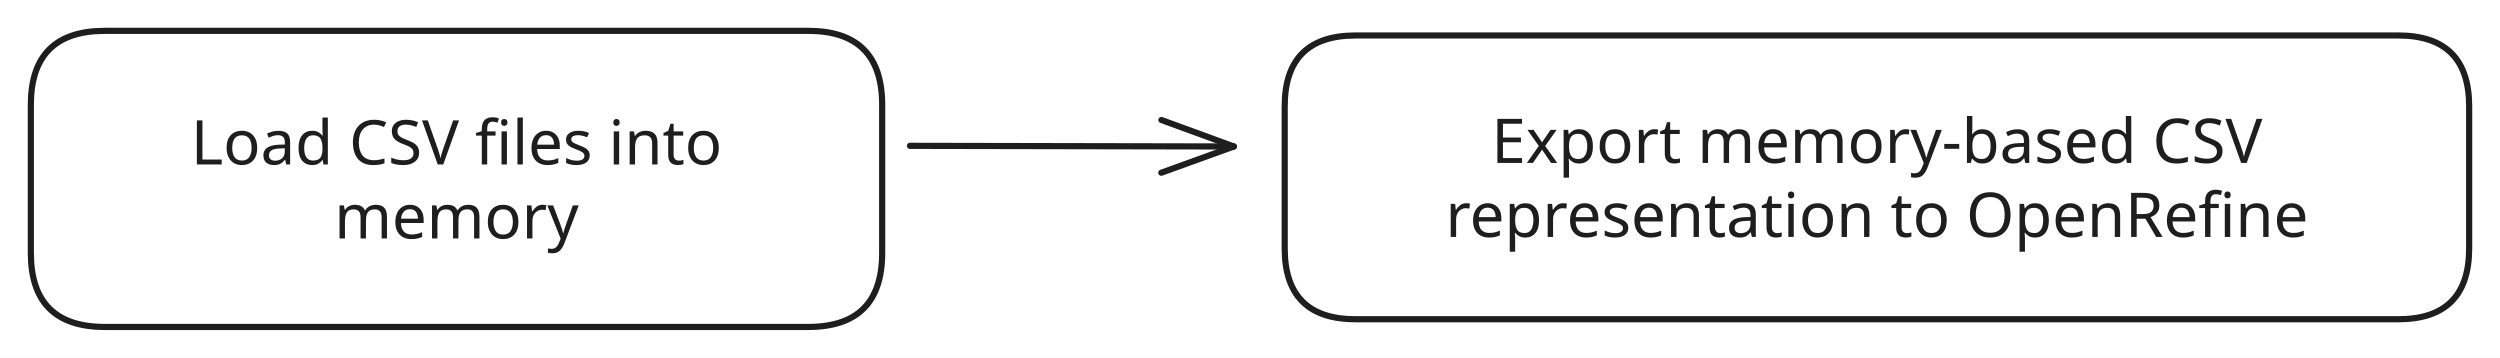
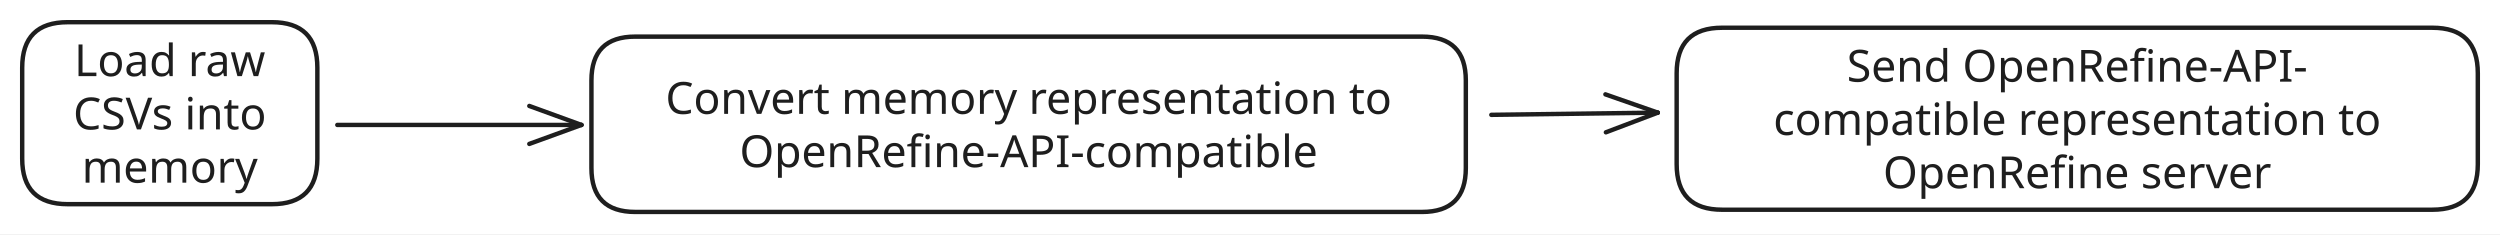
- <svg xmlns="http://www.w3.org/2000/svg" version="1.1" viewBox="0 0 810.5 116" width="1621" height="232">
+ <svg xmlns="http://www.w3.org/2000/svg" version="1.1" viewBox="0 0 1126.5 105.5" width="2253" height="211">
  <defs>
    <style class="style-fonts">
      @font-face {
        font-family: "Virgil";
        src: url("https://excalidraw.com/Virgil.woff2");
      }
      @font-face {
        font-family: "Cascadia";
        src: url("https://excalidraw.com/Cascadia.woff2");
      }
      @font-face {
        font-family: "Assistant";
        src: url("https://excalidraw.com/Assistant-Regular.woff2");
      }
    </style>
  </defs>
-   <rect x="0" y="0" width="810.5" height="116" fill="#ffffff" />
-   <g stroke-linecap="round" transform="translate(10 10) rotate(0 138 48)">
-     <path d="M24 0 C94.58 0, 165.17 0, 252 0 M24 0 C78.79 0, 133.58 0, 252 0 M252 0 C268 0, 276 8, 276 24 M252 0 C268 0, 276 8, 276 24 M276 24 C276 37.68, 276 51.36, 276 72 M276 24 C276 35.52, 276 47.03, 276 72 M276 72 C276 88, 268 96, 252 96 M276 72 C276 88, 268 96, 252 96 M252 96 C169.03 96, 86.06 96, 24 96 M252 96 C191.52 96, 131.05 96, 24 96 M24 96 C8 96, 0 88, 0 72 M24 96 C8 96, 0 88, 0 72 M0 72 C0 55.3, 0 38.6, 0 24 M0 72 C0 60.25, 0 48.51, 0 24 M0 24 C0 8, 8 0, 24 0 M0 24 C0 8, 8 0, 24 0" stroke="#1e1e1e" stroke-width="2" fill="none" />
+   <rect x="0" y="0" width="1126.5" height="105.5" fill="#ffffff" />
+   <g stroke-linecap="round" transform="translate(10 10) rotate(0 66.5 41)">
+     <path d="M20.5 0 C55.94 0, 91.37 0, 112.5 0 M20.5 0 C49.1 0, 77.69 0, 112.5 0 M112.5 0 C126.17 0, 133 6.83, 133 20.5 M112.5 0 C126.17 0, 133 6.83, 133 20.5 M133 20.5 C133 33.77, 133 47.05, 133 61.5 M133 20.5 C133 35.69, 133 50.89, 133 61.5 M133 61.5 C133 75.17, 126.17 82, 112.5 82 M133 61.5 C133 75.17, 126.17 82, 112.5 82 M112.5 82 C76.85 82, 41.21 82, 20.5 82 M112.5 82 C83.87 82, 55.25 82, 20.5 82 M20.5 82 C6.83 82, 0 75.17, 0 61.5 M20.5 82 C6.83 82, 0 75.17, 0 61.5 M0 61.5 C0 48.53, 0 35.56, 0 20.5 M0 61.5 C0 46.22, 0 30.95, 0 20.5 M0 20.5 C0 6.83, 6.83 0, 20.5 0 M0 20.5 C0 6.83, 6.83 0, 20.5 0" stroke="#1e1e1e" stroke-width="2" fill="none" />
  </g>
-   <g transform="translate(30.8125 34) rotate(0 117.1875 24)">
-     <text x="117.188" y="19.312" font-family="Cascadia, Segoe UI Emoji" font-size="20px" fill="#1e1e1e" text-anchor="middle" style="white-space: pre;" direction="ltr" dominant-baseline="alphabetic">Load CSV files into </text>
-     <text x="117.188" y="43.312" font-family="Cascadia, Segoe UI Emoji" font-size="20px" fill="#1e1e1e" text-anchor="middle" style="white-space: pre;" direction="ltr" dominant-baseline="alphabetic">memory</text>
+   <g transform="translate(17.90625 15) rotate(0 58.59375 36)">
+     <text x="58.594" y="19.312" font-family="Cascadia, Segoe UI Emoji" font-size="20px" fill="#1e1e1e" text-anchor="middle" style="white-space: pre;" direction="ltr" dominant-baseline="alphabetic">Load raw </text>
+     <text x="58.594" y="43.312" font-family="Cascadia, Segoe UI Emoji" font-size="20px" fill="#1e1e1e" text-anchor="middle" style="white-space: pre;" direction="ltr" dominant-baseline="alphabetic">CSVs into </text>
+     <text x="58.594" y="67.312" font-family="Cascadia, Segoe UI Emoji" font-size="20px" fill="#1e1e1e" text-anchor="middle" style="white-space: pre;" direction="ltr" dominant-baseline="alphabetic">memory</text>
  </g>
-   <g stroke-linecap="round" transform="translate(416.5 11.5) rotate(0 192 46)">
-     <path d="M23 0 C108.38 0, 193.77 0, 361 0 M23 0 C149.39 0, 275.78 0, 361 0 M361 0 C376.33 0, 384 7.67, 384 23 M361 0 C376.33 0, 384 7.67, 384 23 M384 23 C384 35.74, 384 48.48, 384 69 M384 23 C384 40.45, 384 57.9, 384 69 M384 69 C384 84.33, 376.33 92, 361 92 M384 69 C384 84.33, 376.33 92, 361 92 M361 92 C271.3 92, 181.6 92, 23 92 M361 92 C269.92 92, 178.84 92, 23 92 M23 92 C7.67 92, 0 84.33, 0 69 M23 92 C7.67 92, 0 84.33, 0 69 M0 69 C0 53.5, 0 38, 0 23 M0 69 C0 52.27, 0 35.53, 0 23 M0 23 C0 7.67, 7.67 0, 23 0 M0 23 C0 7.67, 7.67 0, 23 0" stroke="#1e1e1e" stroke-width="2" fill="none" />
+   <g stroke-linecap="round" transform="translate(266.5 16.5) rotate(0 197 39.5)">
+     <path d="M19.75 0 C160.94 0, 302.13 0, 374.25 0 M19.75 0 C134.9 0, 250.06 0, 374.25 0 M374.25 0 C387.42 0, 394 6.58, 394 19.75 M374.25 0 C387.42 0, 394 6.58, 394 19.75 M394 19.75 C394 34.01, 394 48.27, 394 59.25 M394 19.75 C394 33.76, 394 47.77, 394 59.25 M394 59.25 C394 72.42, 387.42 79, 374.25 79 M394 59.25 C394 72.42, 387.42 79, 374.25 79 M374.25 79 C300.24 79, 226.23 79, 19.75 79 M374.25 79 C267.48 79, 160.71 79, 19.75 79 M19.75 79 C6.58 79, 0 72.42, 0 59.25 M19.75 79 C6.58 79, 0 72.42, 0 59.25 M0 59.25 C0 47.44, 0 35.63, 0 19.75 M0 59.25 C0 46.12, 0 33, 0 19.75 M0 19.75 C0 6.58, 6.58 0, 19.75 0 M0 19.75 C0 6.58, 6.58 0, 19.75 0" stroke="#1e1e1e" stroke-width="2" fill="none" />
  </g>
-   <g transform="translate(444.4375 33.5) rotate(0 164.0625 24)">
-     <text x="164.062" y="19.312" font-family="Cascadia, Segoe UI Emoji" font-size="20px" fill="#1e1e1e" text-anchor="middle" style="white-space: pre;" direction="ltr" dominant-baseline="alphabetic">Export memory-based CSV </text>
-     <text x="164.062" y="43.312" font-family="Cascadia, Segoe UI Emoji" font-size="20px" fill="#1e1e1e" text-anchor="middle" style="white-space: pre;" direction="ltr" dominant-baseline="alphabetic">representation to OpenRefine</text>
+   <g transform="translate(276 32) rotate(0 187.5 24)">
+     <text x="187.5" y="19.312" font-family="Cascadia, Segoe UI Emoji" font-size="20px" fill="#1e1e1e" text-anchor="middle" style="white-space: pre;" direction="ltr" dominant-baseline="alphabetic">Convert memory representation to</text>
+     <text x="187.5" y="43.312" font-family="Cascadia, Segoe UI Emoji" font-size="20px" fill="#1e1e1e" text-anchor="middle" style="white-space: pre;" direction="ltr" dominant-baseline="alphabetic">OpenRefine-API-compatible</text>
+   </g>
+   <g stroke-linecap="round" transform="translate(755.5 12.5) rotate(0 180.5 41)">
+     <path d="M20.5 0 C142.47 0, 264.43 0, 340.5 0 M20.5 0 C102.01 0, 183.53 0, 340.5 0 M340.5 0 C354.17 0, 361 6.83, 361 20.5 M340.5 0 C354.17 0, 361 6.83, 361 20.5 M361 20.5 C361 33.55, 361 46.61, 361 61.5 M361 20.5 C361 31.17, 361 41.84, 361 61.5 M361 61.5 C361 75.17, 354.17 82, 340.5 82 M361 61.5 C361 75.17, 354.17 82, 340.5 82 M340.5 82 C255.54 82, 170.58 82, 20.5 82 M340.5 82 C247.89 82, 155.28 82, 20.5 82 M20.5 82 C6.83 82, 0 75.17, 0 61.5 M20.5 82 C6.83 82, 0 75.17, 0 61.5 M0 61.5 C0 51.74, 0 41.98, 0 20.5 M0 61.5 C0 47.27, 0 33.03, 0 20.5 M0 20.5 C0 6.83, 6.83 0, 20.5 0 M0 20.5 C0 6.83, 6.83 0, 20.5 0" stroke="#1e1e1e" stroke-width="2" fill="none" />
+   </g>
+   <g transform="translate(766.0781 17.5) rotate(0 169.9219 36)">
+     <text x="169.922" y="19.312" font-family="Cascadia, Segoe UI Emoji" font-size="20px" fill="#1e1e1e" text-anchor="middle" style="white-space: pre;" direction="ltr" dominant-baseline="alphabetic">Send OpenRefine-API-</text>
+     <text x="169.922" y="43.312" font-family="Cascadia, Segoe UI Emoji" font-size="20px" fill="#1e1e1e" text-anchor="middle" style="white-space: pre;" direction="ltr" dominant-baseline="alphabetic">compatible representation to </text>
+     <text x="169.922" y="67.312" font-family="Cascadia, Segoe UI Emoji" font-size="20px" fill="#1e1e1e" text-anchor="middle" style="white-space: pre;" direction="ltr" dominant-baseline="alphabetic">OpenRefine server</text>
  </g>
  <g stroke-linecap="round">
-     <g transform="translate(295 47.28052) rotate(0 52.5 0.1069584)">
-       <path d="M0 0 C17.5 0.04, 87.5 0.18, 105 0.21 M0 0 C17.5 0.04, 87.5 0.18, 105 0.21" stroke="#1e1e1e" stroke-width="2" fill="none" />
+     <g transform="translate(152 56.29466) rotate(0 55 -0.001447561)">
+       <path d="M0 0 C18.33 0, 91.67 0, 110 0 M0 0 C18.33 0, 91.67 0, 110 0" stroke="#1e1e1e" stroke-width="2" fill="none" />
    </g>
-     <g transform="translate(295 47.28052) rotate(0 52.5 0.1069584)">
-       <path d="M81.49 8.72 C87.65 6.49, 93.82 4.26, 105 0.21 M81.49 8.72 C86.57 6.88, 91.65 5.04, 105 0.21" stroke="#1e1e1e" stroke-width="2" fill="none" />
+     <g transform="translate(152 56.29466) rotate(0 55 -0.001447561)">
+       <path d="M86.51 8.55 C94.04 5.81, 101.57 3.07, 110 0 M86.51 8.55 C94.11 5.78, 101.72 3.01, 110 0" stroke="#1e1e1e" stroke-width="2" fill="none" />
    </g>
-     <g transform="translate(295 47.28052) rotate(0 52.5 0.1069584)">
-       <path d="M81.53 -8.38 C87.68 -6.13, 93.84 -3.88, 105 0.21 M81.53 -8.38 C86.6 -6.53, 91.67 -4.67, 105 0.21" stroke="#1e1e1e" stroke-width="2" fill="none" />
+     <g transform="translate(152 56.29466) rotate(0 55 -0.001447561)">
+       <path d="M86.51 -8.55 C94.04 -5.81, 101.57 -3.07, 110 0 M86.51 -8.55 C94.11 -5.78, 101.72 -3.02, 110 0" stroke="#1e1e1e" stroke-width="2" fill="none" />
+     </g>
+   </g>
+   <mask />
+   <g stroke-linecap="round">
+     <g transform="translate(672 51.7475) rotate(0 37.5 -0.4957577)">
+       <path d="M0 0 C12.5 -0.17, 62.5 -0.83, 75 -0.99 M0 0 C12.5 -0.17, 62.5 -0.83, 75 -0.99" stroke="#1e1e1e" stroke-width="2" fill="none" />
+     </g>
+     <g transform="translate(672 51.7475) rotate(0 37.5 -0.4957577)">
+       <path d="M51.62 7.87 C57.21 5.75, 62.8 3.63, 75 -0.99 M51.62 7.87 C57.83 5.52, 64.04 3.16, 75 -0.99" stroke="#1e1e1e" stroke-width="2" fill="none" />
+     </g>
+     <g transform="translate(672 51.7475) rotate(0 37.5 -0.4957577)">
+       <path d="M51.4 -9.23 C57.04 -7.26, 62.68 -5.29, 75 -0.99 M51.4 -9.23 C57.67 -7.04, 63.94 -4.85, 75 -0.99" stroke="#1e1e1e" stroke-width="2" fill="none" />
    </g>
  </g>
  <mask />
</svg>
